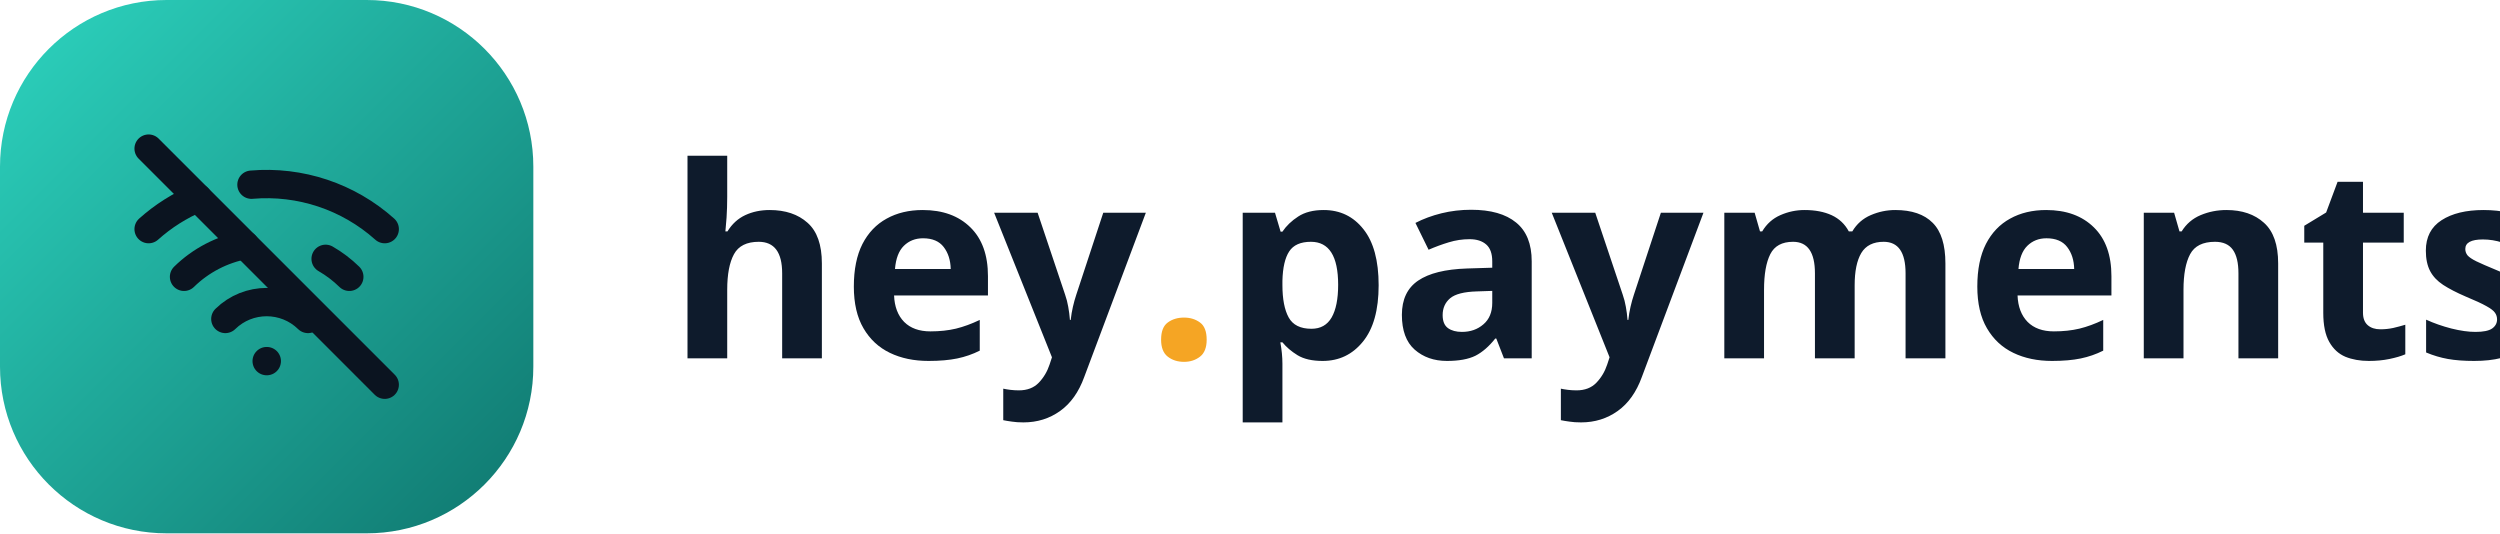
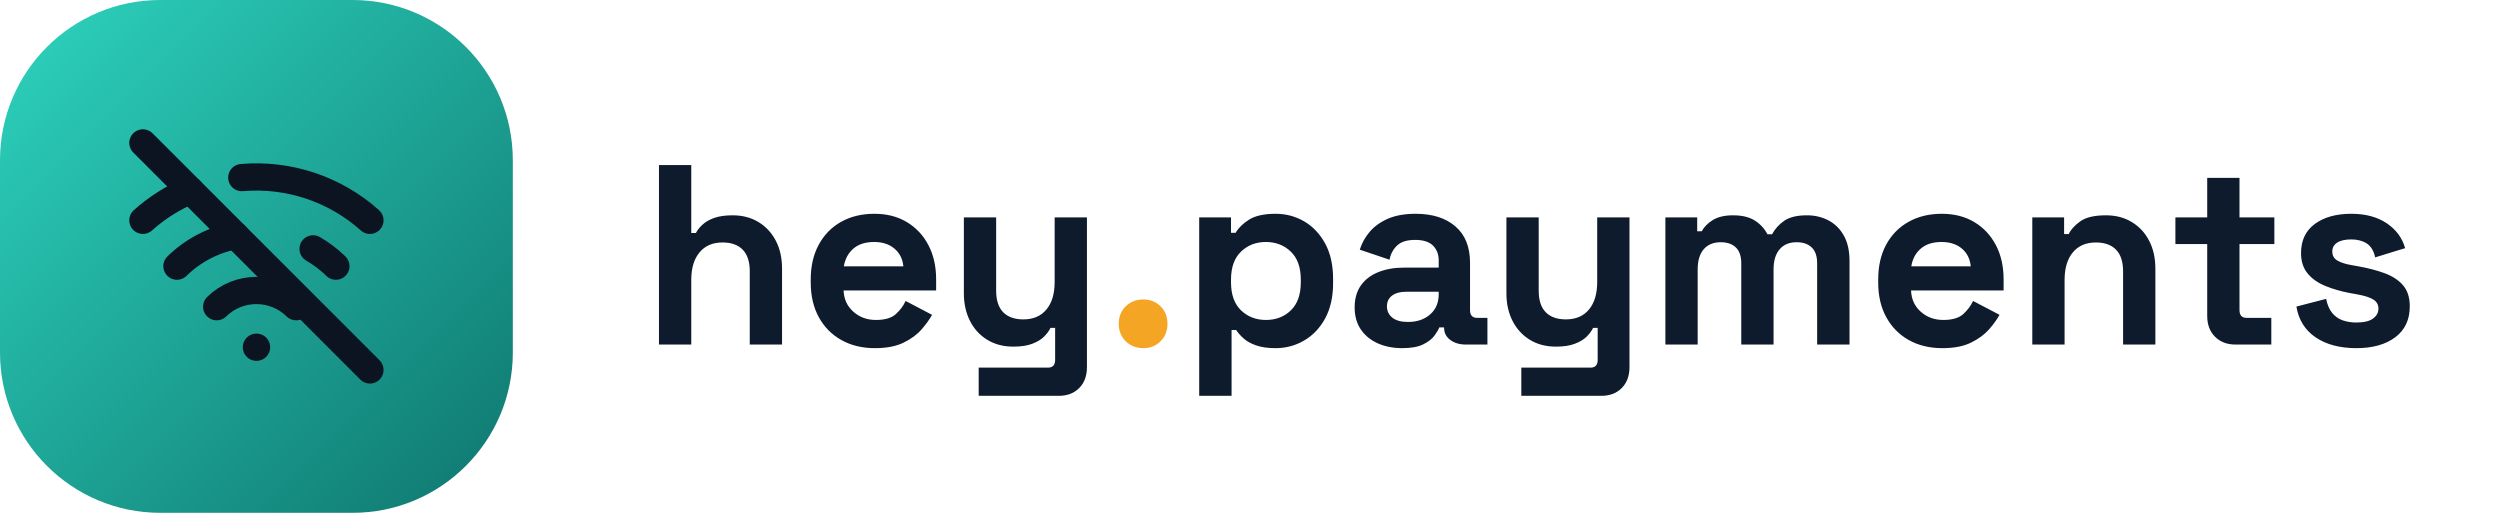
- <svg xmlns="http://www.w3.org/2000/svg" width="300" height="64" viewBox="0 0 300 64" role="img" aria-label="hey.payments">
+ <svg xmlns="http://www.w3.org/2000/svg" width="312" height="64" viewBox="0 0 312 64" role="img" aria-label="hey.payments">
  <defs>
    <linearGradient id="hpg" x1="0" y1="0" x2="1" y2="1">
      <stop offset="0" stop-color="#2DD4BF" />
      <stop offset="1" stop-color="#0F766E" />
    </linearGradient>
  </defs>
  <rect width="64" height="64" rx="20" fill="url(#hpg)" />
  <g transform="translate(15 15) scale(1.4167)" fill="none" stroke="#0B1420" stroke-width="2.4" stroke-linecap="round" stroke-linejoin="round">
    <path d="M12 20h.01" />
    <path d="M8.5 16.429a5 5 0 0 1 7 0" />
    <path d="M5 12.859a10 10 0 0 1 5.17-2.69" />
    <path d="M19 12.859a10 10 0 0 0-2.007-1.523" />
    <path d="M2 8.82a15 15 0 0 1 4.177-2.643" />
    <path d="M22 8.82a15 15 0 0 0-11.288-3.764" />
    <path d="m2 2 20 20" />
  </g>
-   <text x="80" y="43" font-family="'Space Grotesk', sans-serif" font-weight="700" font-size="32" fill="#0E1B2C">hey<tspan fill="#F5A524">.</tspan>payments</text>
+   <g aria-hidden="true">
+     <path fill="#0E1B2C" d="M86.27 43L82.24 43L82.24 20.60L86.27 20.60L86.27 29.08L86.85 29.08Q87.10 28.57 87.65 28.06Q88.19 27.54 89.10 27.21Q90.02 26.87 91.42 26.87L91.42 26.87Q93.28 26.87 94.67 27.72Q96.06 28.57 96.83 30.06Q97.60 31.54 97.60 33.53L97.60 33.53L97.60 43L93.57 43L93.57 33.85Q93.57 32.06 92.69 31.16Q91.81 30.26 90.18 30.26L90.18 30.26Q88.32 30.26 87.30 31.50Q86.27 32.73 86.27 34.94L86.27 34.94L86.27 43ZM109.18 43.45L109.18 43.45Q106.82 43.45 105.01 42.44Q103.20 41.43 102.19 39.59Q101.18 37.75 101.18 35.26L101.18 35.26L101.18 34.87Q101.18 32.38 102.18 30.54Q103.17 28.70 104.96 27.69Q106.75 26.68 109.12 26.68L109.12 26.68Q111.46 26.68 113.18 27.72Q114.91 28.76 115.87 30.60Q116.83 32.44 116.83 34.87L116.83 34.87L116.83 36.25L105.28 36.25Q105.34 37.88 106.50 38.90Q107.65 39.93 109.31 39.93L109.31 39.93Q111.01 39.93 111.81 39.19Q112.61 38.46 113.02 37.56L113.02 37.56L116.32 39.29Q115.87 40.12 115.02 41.10Q114.18 42.07 112.77 42.76Q111.36 43.45 109.18 43.45ZM105.31 33.24L105.31 33.24L112.74 33.24Q112.61 31.86 111.63 31.03Q110.66 30.20 109.09 30.20L109.09 30.20Q107.46 30.20 106.50 31.03Q105.54 31.86 105.31 33.24ZM132.13 49.40L122.14 49.40L122.14 45.88L130.78 45.88Q131.68 45.88 131.68 44.92L131.68 44.92L131.68 40.92L131.10 40.92Q130.85 41.46 130.30 42.01Q129.76 42.55 128.83 42.90Q127.90 43.26 126.46 43.26L126.46 43.26Q124.61 43.26 123.22 42.41Q121.82 41.56 121.06 40.06Q120.29 38.55 120.29 36.60L120.29 36.60L120.29 27.13L124.32 27.13L124.32 36.28Q124.32 38.07 125.20 38.97Q126.08 39.86 127.71 39.86L127.71 39.86Q129.57 39.86 130.59 38.63Q131.62 37.40 131.62 35.19L131.62 35.19L131.62 27.13L135.65 27.13L135.65 45.82Q135.65 47.45 134.69 48.42Q133.73 49.40 132.13 49.40L132.13 49.40Z" />
+     <path fill="#F5A524" d="M142.69 43.45L142.69 43.45Q141.38 43.45 140.50 42.60Q139.62 41.75 139.62 40.41L139.62 40.41Q139.62 39.06 140.50 38.22Q141.38 37.37 142.69 37.37L142.69 37.37Q143.97 37.37 144.83 38.22Q145.70 39.06 145.70 40.41L145.70 40.41Q145.70 41.75 144.83 42.60Q143.97 43.45 142.69 43.45Z" />
+     <path fill="#0E1B2C" d="M153.70 49.40L149.66 49.40L149.66 27.13L153.63 27.13L153.63 29.05L154.21 29.05Q154.75 28.12 155.90 27.40Q157.06 26.68 159.20 26.68L159.20 26.68Q161.12 26.68 162.75 27.62Q164.38 28.57 165.38 30.39Q166.37 32.22 166.37 34.81L166.37 34.81L166.37 35.32Q166.37 37.91 165.38 39.74Q164.38 41.56 162.75 42.50Q161.12 43.45 159.20 43.45L159.20 43.45Q157.76 43.45 156.78 43.11Q155.81 42.78 155.22 42.25Q154.62 41.72 154.27 41.18L154.27 41.18L153.70 41.18L153.70 49.40ZM157.98 39.93L157.98 39.93Q159.87 39.93 161.10 38.73Q162.34 37.53 162.34 35.22L162.34 35.22L162.34 34.90Q162.34 32.60 161.09 31.40Q159.84 30.20 157.98 30.20L157.98 30.20Q156.13 30.20 154.88 31.40Q153.63 32.60 153.63 34.90L153.63 34.90L153.63 35.22Q153.63 37.53 154.88 38.73Q156.13 39.93 157.98 39.93ZM175.01 43.45L175.01 43.45Q173.31 43.45 171.97 42.86Q170.62 42.26 169.84 41.13Q169.06 39.99 169.06 38.36L169.06 38.36Q169.06 36.73 169.84 35.62Q170.62 34.52 172.02 33.96Q173.41 33.40 175.20 33.40L175.20 33.40L179.55 33.40L179.55 32.50Q179.55 31.38 178.85 30.66Q178.14 29.94 176.61 29.94L176.61 29.94Q175.10 29.94 174.37 30.63Q173.63 31.32 173.41 32.41L173.41 32.41L169.70 31.16Q170.08 29.94 170.93 28.94Q171.78 27.93 173.20 27.30Q174.62 26.68 176.67 26.68L176.67 26.68Q179.81 26.68 181.63 28.25Q183.46 29.82 183.46 32.79L183.46 32.79L183.46 38.71Q183.46 39.67 184.35 39.67L184.35 39.67L185.63 39.67L185.63 43L182.94 43Q181.76 43 180.99 42.42Q180.22 41.85 180.22 40.89L180.22 40.89L180.22 40.86L179.62 40.86Q179.49 41.24 179.04 41.86Q178.59 42.49 177.63 42.97Q176.67 43.45 175.01 43.45ZM175.71 40.18L175.71 40.18Q177.41 40.18 178.48 39.24Q179.55 38.30 179.55 36.73L179.55 36.73L179.55 36.41L175.49 36.41Q174.37 36.41 173.73 36.89Q173.09 37.37 173.09 38.23L173.09 38.23Q173.09 39.10 173.76 39.64Q174.43 40.18 175.71 40.18ZM199.84 49.40L189.86 49.40L189.86 45.88L198.50 45.88Q199.39 45.88 199.39 44.92L199.39 44.92L199.39 40.92L198.82 40.92Q198.56 41.46 198.02 42.01Q197.47 42.55 196.54 42.90Q195.62 43.26 194.18 43.26L194.18 43.26Q192.32 43.26 190.93 42.41Q189.54 41.56 188.77 40.06Q188 38.55 188 36.60L188 36.60L188 27.13L192.03 27.13L192.03 36.28Q192.03 38.07 192.91 38.97Q193.79 39.86 195.42 39.86L195.42 39.86Q197.28 39.86 198.30 38.63Q199.33 37.40 199.33 35.19L199.33 35.19L199.33 27.13L203.36 27.13L203.36 45.82Q203.36 47.45 202.40 48.42Q201.44 49.40 199.84 49.40L199.84 49.40ZM211.87 43L207.84 43L207.84 27.13L211.81 27.13L211.81 28.86L212.38 28.86Q212.80 28.06 213.76 27.46Q214.72 26.87 216.29 26.87L216.29 26.87Q217.98 26.87 219.01 27.53Q220.03 28.18 220.58 29.24L220.58 29.24L221.15 29.24Q221.70 28.22 222.69 27.54Q223.68 26.87 225.50 26.87L225.50 26.87Q226.98 26.87 228.18 27.50Q229.38 28.12 230.10 29.38Q230.82 30.65 230.82 32.57L230.82 32.57L230.82 43L226.78 43L226.78 32.86Q226.78 31.54 226.11 30.89Q225.44 30.23 224.22 30.23L224.22 30.23Q222.85 30.23 222.10 31.11Q221.34 31.99 221.34 33.62L221.34 33.62L221.34 43L217.31 43L217.31 32.86Q217.31 31.54 216.64 30.89Q215.97 30.23 214.75 30.23L214.75 30.23Q213.38 30.23 212.62 31.11Q211.87 31.99 211.87 33.62L211.87 33.62L211.87 43ZM242.40 43.45L242.40 43.45Q240.03 43.45 238.22 42.44Q236.42 41.43 235.41 39.59Q234.40 37.75 234.40 35.26L234.40 35.26L234.40 34.87Q234.40 32.38 235.39 30.54Q236.38 28.70 238.18 27.69Q239.97 26.68 242.34 26.68L242.34 26.68Q244.67 26.68 246.40 27.72Q248.13 28.76 249.09 30.60Q250.05 32.44 250.05 34.87L250.05 34.87L250.05 36.25L238.50 36.25Q238.56 37.88 239.71 38.90Q240.86 39.93 242.53 39.93L242.53 39.93Q244.22 39.93 245.02 39.19Q245.82 38.46 246.24 37.56L246.24 37.56L249.54 39.29Q249.09 40.12 248.24 41.10Q247.39 42.07 245.98 42.76Q244.58 43.45 242.40 43.45ZM238.53 33.24L238.53 33.24L245.95 33.24Q245.82 31.86 244.85 31.03Q243.87 30.20 242.30 30.20L242.30 30.20Q240.67 30.20 239.71 31.03Q238.75 31.86 238.53 33.24ZM257.66 43L253.63 43L253.63 27.13L257.60 27.13L257.60 29.21L258.18 29.21Q258.56 28.38 259.62 27.62Q260.67 26.87 262.82 26.87L262.82 26.87Q264.67 26.87 266.06 27.72Q267.46 28.57 268.22 30.06Q268.99 31.54 268.99 33.53L268.99 33.53L268.99 43L264.96 43L264.96 33.85Q264.96 32.06 264.08 31.16Q263.20 30.26 261.57 30.26L261.57 30.26Q259.71 30.26 258.69 31.50Q257.66 32.73 257.66 34.94L257.66 34.94L257.66 43ZM283.46 43L278.98 43Q277.41 43 276.43 42.02Q275.46 41.05 275.46 39.42L275.46 39.42L275.46 30.46L271.49 30.46L271.49 27.13L275.46 27.13L275.46 22.20L279.49 22.20L279.49 27.13L283.84 27.13L283.84 30.46L279.49 30.46L279.49 38.71Q279.49 39.67 280.38 39.67L280.38 39.67L283.46 39.67L283.46 43ZM294.08 43.45L294.08 43.45Q290.98 43.45 288.99 42.10Q287.01 40.76 286.59 38.26L286.59 38.26L290.30 37.30Q290.53 38.42 291.06 39.06Q291.58 39.70 292.37 39.98Q293.15 40.25 294.08 40.25L294.08 40.25Q295.49 40.25 296.16 39.75Q296.83 39.26 296.83 38.52L296.83 38.52Q296.83 37.78 296.19 37.38Q295.55 36.98 294.14 36.73L294.14 36.73L293.25 36.57Q291.58 36.25 290.21 35.69Q288.83 35.13 288 34.14Q287.17 33.14 287.17 31.58L287.17 31.58Q287.17 29.21 288.90 27.94Q290.62 26.68 293.44 26.68L293.44 26.68Q296.10 26.68 297.86 27.86Q299.62 29.05 300.16 30.97L300.16 30.97L296.42 32.12Q296.16 30.90 295.38 30.39Q294.59 29.88 293.44 29.88L293.44 29.88Q292.29 29.88 291.68 30.28Q291.07 30.68 291.07 31.38L291.07 31.38Q291.07 32.15 291.71 32.52Q292.35 32.89 293.44 33.08L293.44 33.08L294.34 33.24Q296.13 33.56 297.58 34.09Q299.04 34.62 299.89 35.59Q300.74 36.57 300.74 38.23L300.74 38.23Q300.74 40.73 298.93 42.09Q297.12 43.45 294.08 43.45Z" />
+   </g>
</svg>
